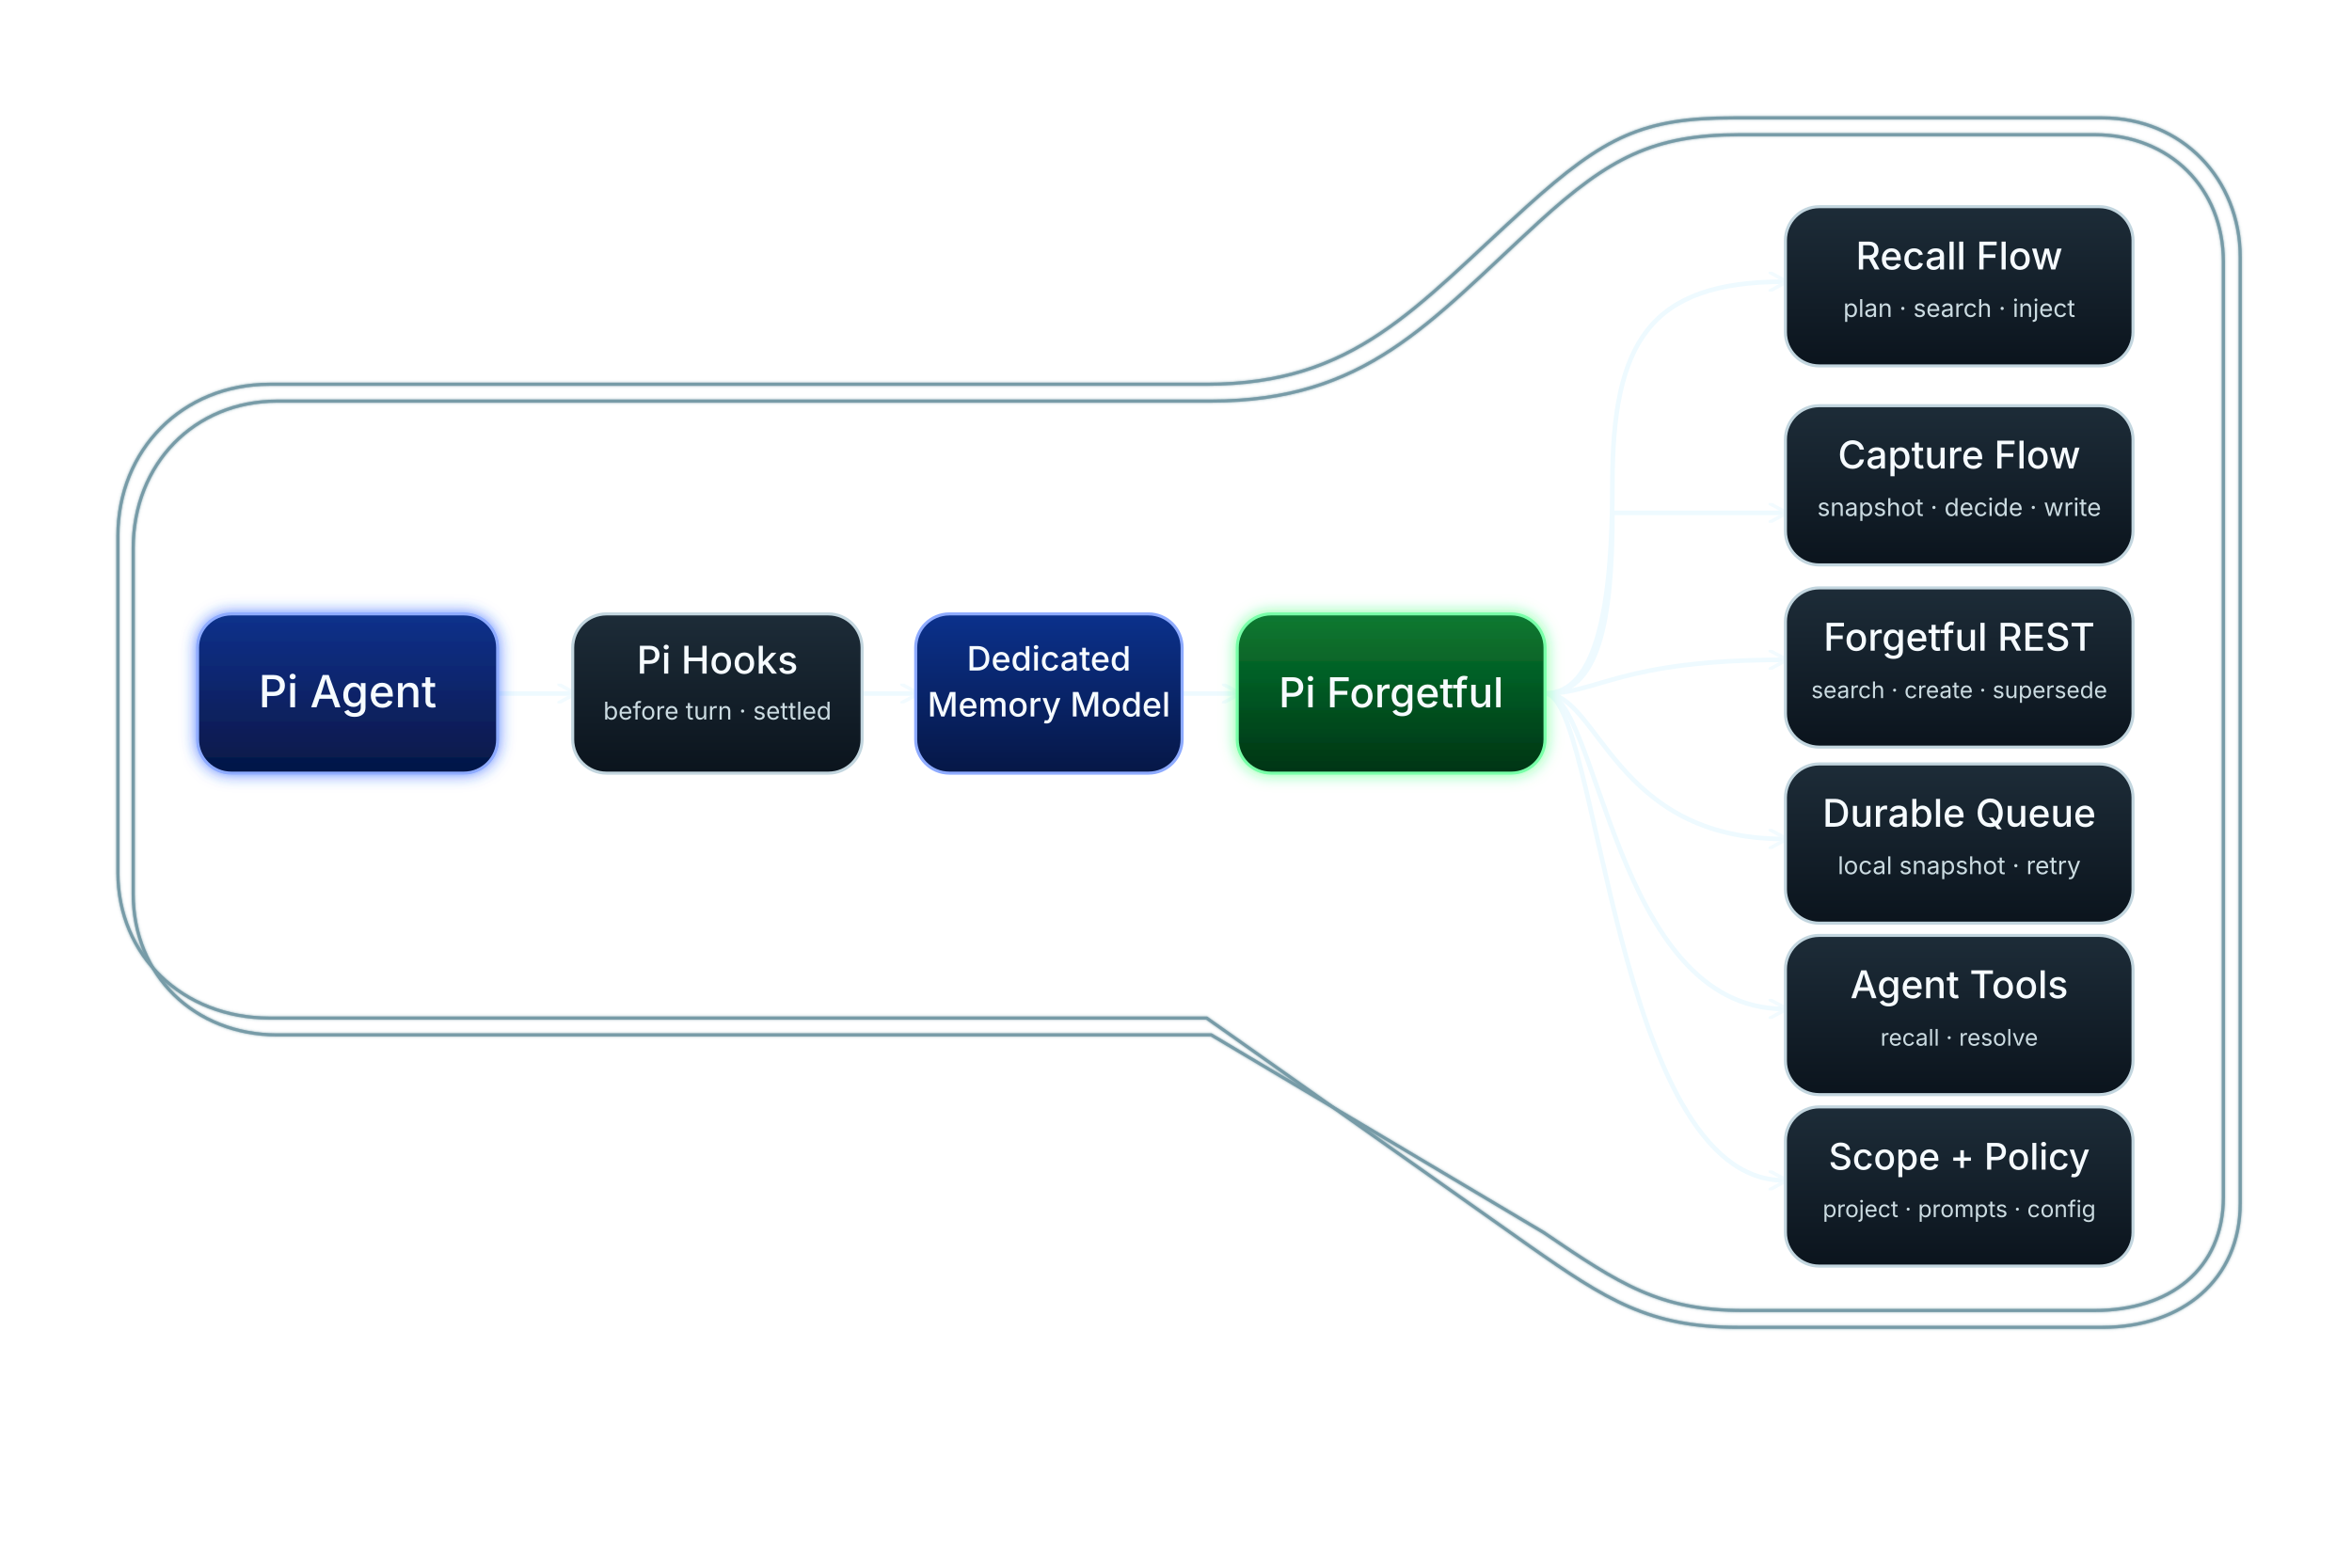
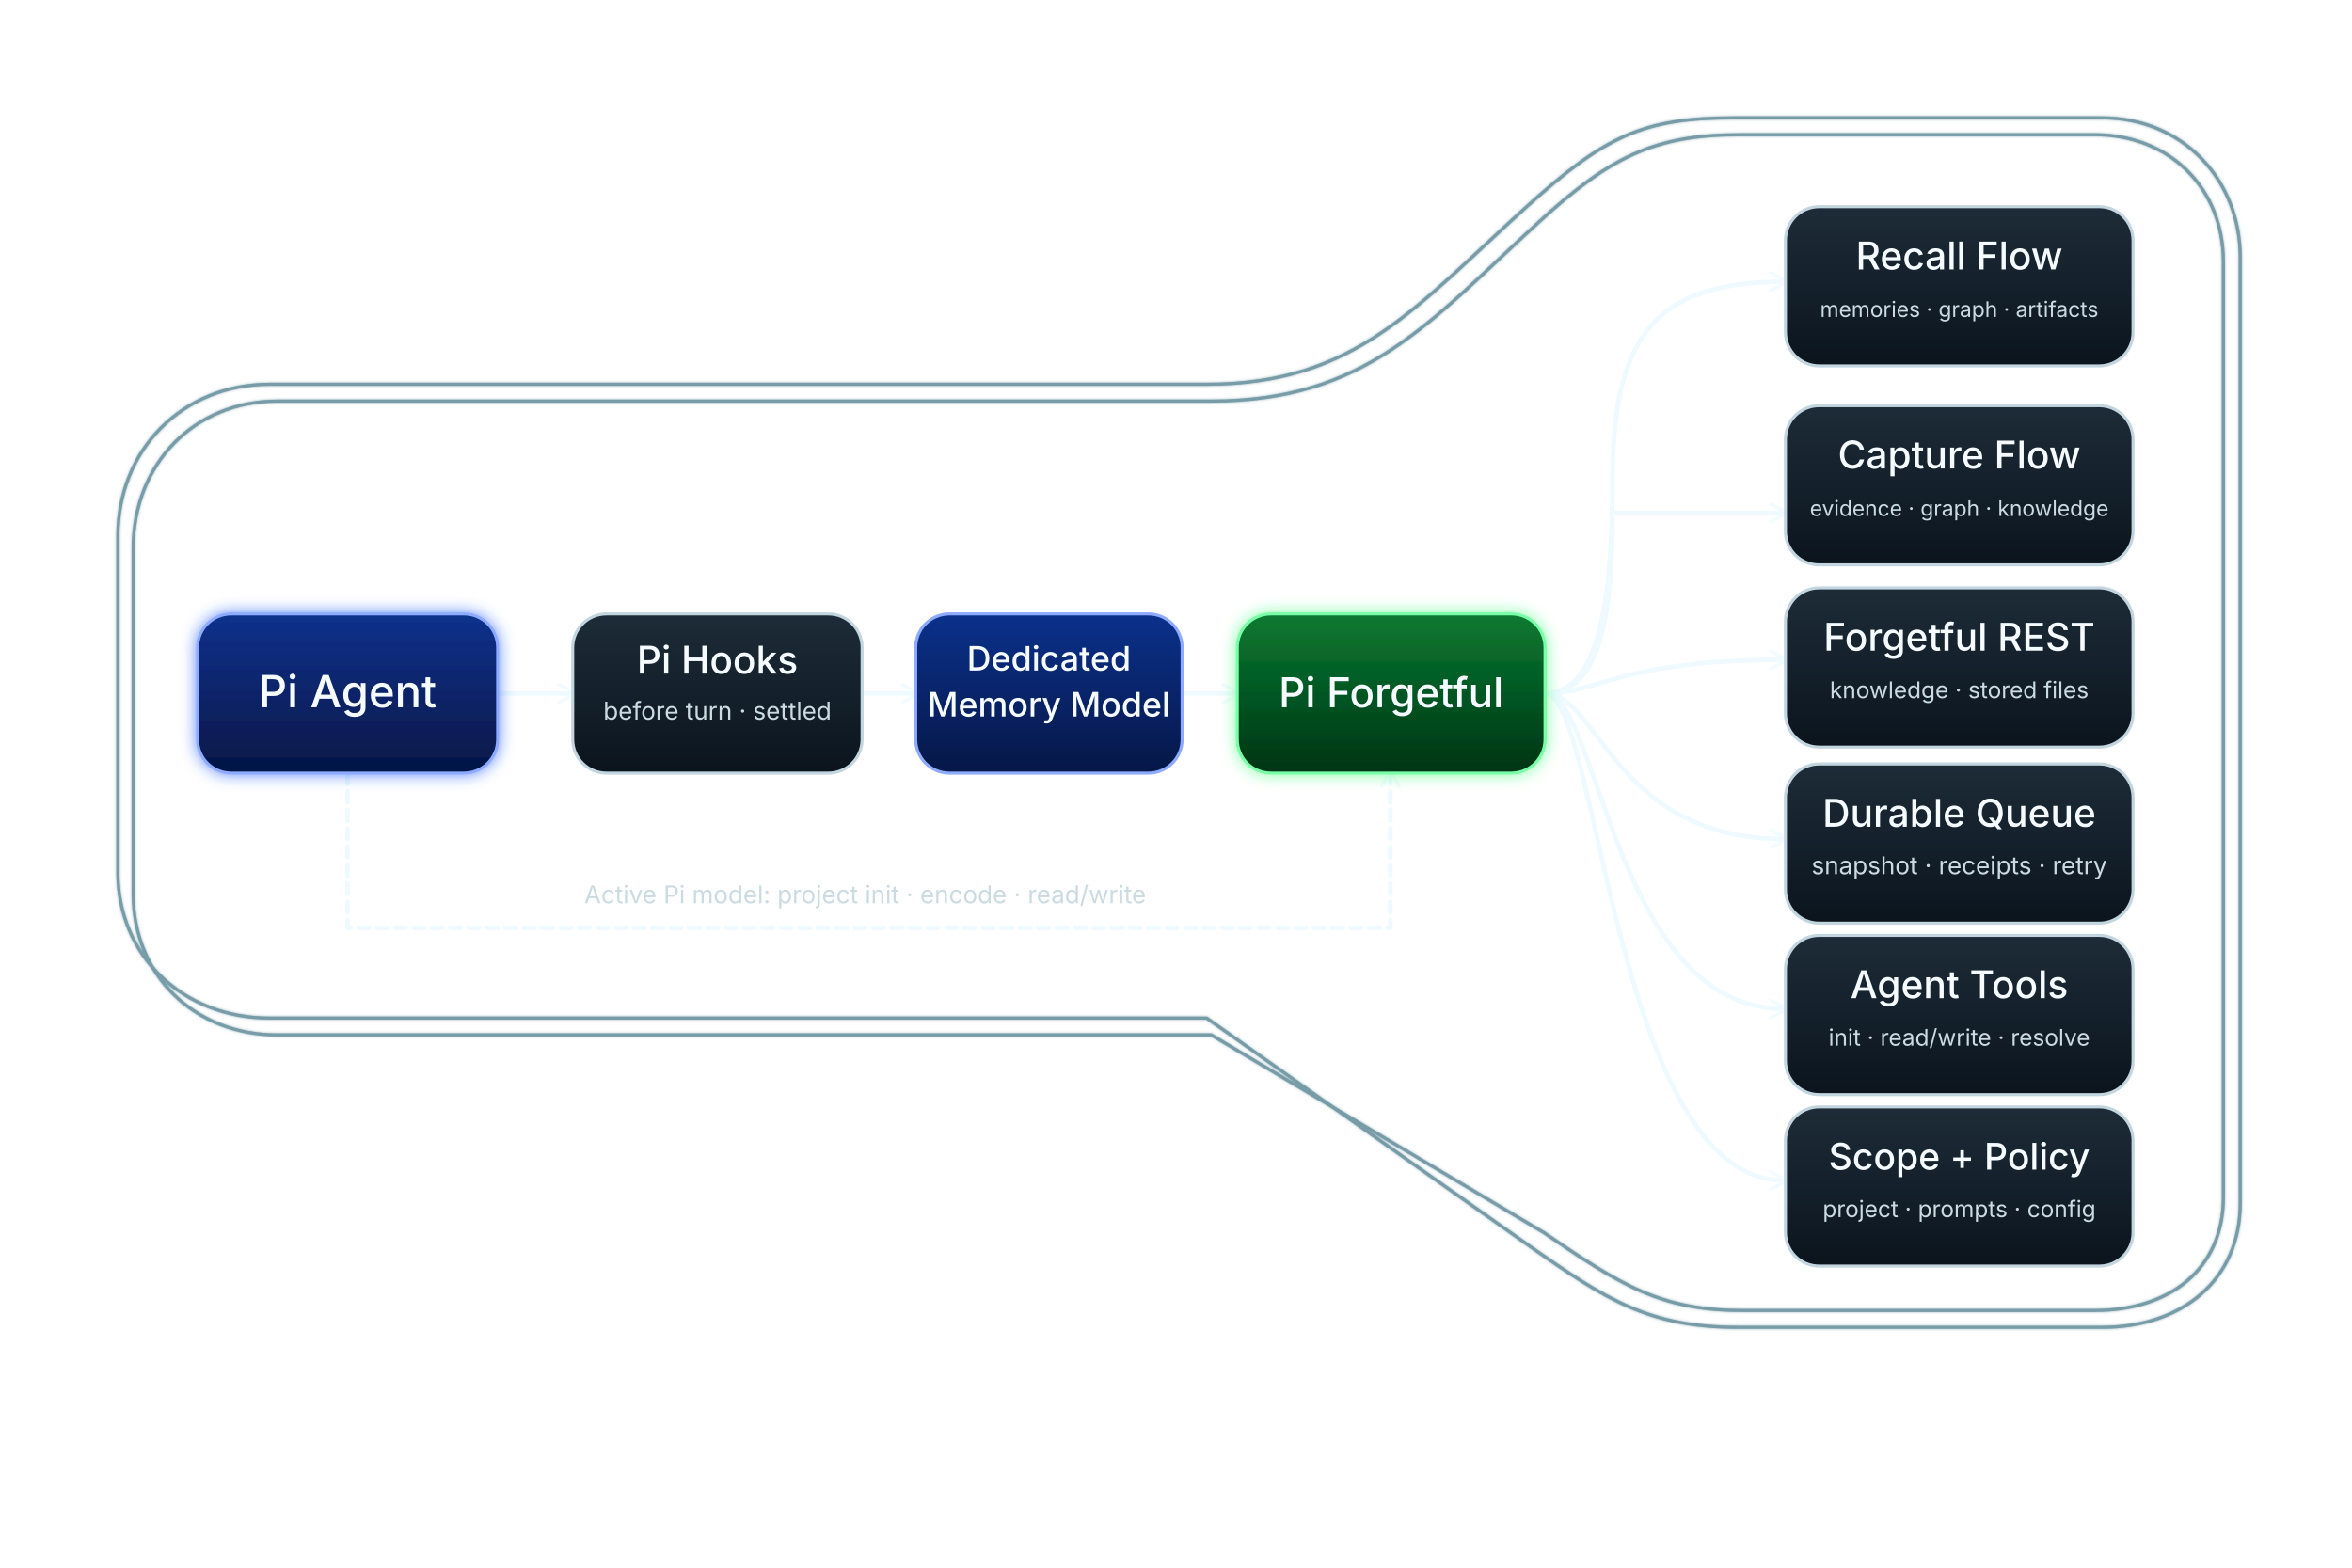
<svg xmlns="http://www.w3.org/2000/svg" width="1536" height="1024" viewBox="0 0 1536 1024" role="img" aria-labelledby="title description">
  <defs>
    <linearGradient id="piBox" x1="0" y1="0" x2="0" y2="1">
      <stop offset="0" stop-color="#0b318c" />
      <stop offset="1" stop-color="#061746" />
    </linearGradient>
    <linearGradient id="darkBox" x1="0" y1="0" x2="0" y2="1">
      <stop offset="0" stop-color="#1d2c38" />
      <stop offset="1" stop-color="#0b141d" />
    </linearGradient>
    <linearGradient id="greenBox" x1="0" y1="0" x2="0" y2="1">
      <stop offset="0" stop-color="#087a31" />
      <stop offset="1" stop-color="#033414" />
    </linearGradient>
    <filter id="blueGlow" x="-50%" y="-70%" width="200%" height="240%">
      <feDropShadow dx="0" dy="0" stdDeviation="5" flood-color="#245dff" flood-opacity="0.72" />
    </filter>
    <filter id="greenGlow" x="-50%" y="-70%" width="200%" height="240%">
      <feDropShadow dx="0" dy="0" stdDeviation="5" flood-color="#1cff5e" flood-opacity="0.56" />
    </filter>
    <filter id="lineGlow" x="-20%" y="-20%" width="140%" height="140%">
      <feGaussianBlur stdDeviation="1" result="blur" />
      <feMerge>
        <feMergeNode in="blur" />
        <feMergeNode in="SourceGraphic" />
      </feMerge>
    </filter>
    <marker id="arrow" markerWidth="13" markerHeight="13" refX="10" refY="6.5" orient="auto" markerUnits="userSpaceOnUse">
      <path d="M 0 0 L 12 6.5 L 0 13" fill="none" stroke="#f2fbff" stroke-width="2.3" stroke-linecap="round" stroke-linejoin="round" />
    </marker>
  </defs>
  <g fill="none" stroke="#2b6476" stroke-width="2" opacity="0.64" filter="url(#lineGlow)">
    <path d="M 77 570 V 350 C 77 294 119 251 176 251 H 788 C 885 251 924 201 997 135 C 1048 89 1073 77 1132 77 H 1373 C 1425 77 1463 117 1463 168 V 786 C 1463 836 1425 867 1373 867 H 1135 C 1077 867 1049 849 999 814 L 788 665 H 176 C 119 665 77 624 77 570 Z" />
    <path d="M 87 584 V 358 C 87 303 127 262 181 262 H 791 C 892 262 933 211 1005 145 C 1051 103 1080 88 1136 88 H 1368 C 1417 88 1452 123 1452 171 V 782 C 1452 829 1417 856 1368 856 H 1138 C 1084 856 1058 839 1008 805 L 791 676 H 181 C 127 676 87 637 87 584 Z" />
  </g>
  <g fill="none" stroke="#eefaff" stroke-width="3" stroke-linecap="round" stroke-linejoin="round" marker-end="url(#arrow)">
    <path d="M 325 453 H 374" />
    <path d="M 563 453 H 598" />
    <path d="M 772 453 H 808" />
+     <path d="M 227 505 V 606 H 908 V 505" stroke-dasharray="7 5" />
    <path d="M 1009 453 C 1043 453 1053 395 1053 316 C 1053 224 1077 184 1165 184" />
    <path d="M 1009 453 C 1044 453 1053 406 1053 335 H 1165" />
    <path d="M 1009 453 C 1044 453 1058 431 1165 431" />
    <path d="M 1009 453 C 1044 453 1054 548 1165 548" />
    <path d="M 1009 453 C 1044 453 1054 659 1165 659" />
    <path d="M 1009 453 C 1044 453 1054 771 1165 771" />
  </g>
  <g font-family="Inter, ui-sans-serif, system-ui, -apple-system, BlinkMacSystemFont, 'Segoe UI', sans-serif" text-anchor="middle" fill="#f6fbff">
+     <text x="565" y="590" font-size="16" fill="#cbdbe1">
+       Active Pi model: project init · encode · read/write
+     </text>
    <g filter="url(#blueGlow)">
      <rect x="129" y="401" width="196" height="104" rx="22" fill="url(#piBox)" stroke="#8eabff" stroke-width="2" />
      <text x="227" y="462" font-size="29" font-weight="500">Pi Agent</text>
    </g>
    <g>
      <rect x="374" y="401" width="189" height="104" rx="22" fill="url(#darkBox)" stroke="#c3d6df" stroke-width="2" />
      <text x="468.5" y="440" font-size="25" font-weight="500">Pi Hooks</text>
      <text x="468.5" y="470" font-size="16" fill="#cbdbe1">before turn · settled</text>
    </g>
    <g>
      <rect x="598" y="401" width="174" height="104" rx="22" fill="url(#piBox)" stroke="#8eabff" stroke-width="2" />
      <text x="685" y="438" font-size="22" font-weight="500">Dedicated</text>
      <text x="685" y="468" font-size="22" font-weight="500">Memory Model</text>
    </g>
    <g filter="url(#greenGlow)">
      <rect x="808" y="401" width="201" height="104" rx="22" fill="url(#greenBox)" stroke="#78ffa8" stroke-width="2" />
      <text x="908.5" y="462" font-size="27" font-weight="500">Pi Forgetful</text>
    </g>
    <g>
      <rect x="1166" y="135" width="227" height="104" rx="22" fill="url(#darkBox)" stroke="#c3d6df" stroke-width="2" />
      <text x="1279.5" y="176" font-size="25" font-weight="500">Recall Flow</text>
-       <text x="1279.5" y="207" font-size="16" fill="#cbdbe1">plan · search · inject</text>
+       <text x="1279.5" y="207" font-size="14" fill="#cbdbe1">
+         memories · graph · artifacts
+       </text>
    </g>
    <g>
      <rect x="1166" y="265" width="227" height="104" rx="22" fill="url(#darkBox)" stroke="#c3d6df" stroke-width="2" />
      <text x="1279.5" y="306" font-size="25" font-weight="500">Capture Flow</text>
-       <text x="1279.5" y="337" font-size="16" fill="#cbdbe1">snapshot · decide · write</text>
+       <text x="1279.5" y="337" font-size="14" fill="#cbdbe1">
+         evidence · graph · knowledge
+       </text>
    </g>
    <g>
      <rect x="1166" y="384" width="227" height="104" rx="22" fill="url(#darkBox)" stroke="#c3d6df" stroke-width="2" />
      <text x="1279.5" y="425" font-size="25" font-weight="500">Forgetful REST</text>
-       <text x="1279.5" y="456" font-size="15" fill="#cbdbe1">search · create · supersede</text>
+       <text x="1279.5" y="456" font-size="15" fill="#cbdbe1">
+         knowledge · stored files
+       </text>
    </g>
    <g>
      <rect x="1166" y="499" width="227" height="104" rx="22" fill="url(#darkBox)" stroke="#c3d6df" stroke-width="2" />
      <text x="1279.5" y="540" font-size="25" font-weight="500">Durable Queue</text>
-       <text x="1279.5" y="571" font-size="16" fill="#cbdbe1">local snapshot · retry</text>
+       <text x="1279.5" y="571" font-size="16" fill="#cbdbe1">
+         snapshot · receipts · retry
+       </text>
    </g>
    <g>
      <rect x="1166" y="611" width="227" height="104" rx="22" fill="url(#darkBox)" stroke="#c3d6df" stroke-width="2" />
      <text x="1279.5" y="652" font-size="25" font-weight="500">Agent Tools</text>
-       <text x="1279.5" y="683" font-size="15" fill="#cbdbe1">recall · resolve</text>
+       <text x="1279.5" y="683" font-size="15" fill="#cbdbe1">
+         init · read/write · resolve
+       </text>
    </g>
    <g>
      <rect x="1166" y="723" width="227" height="104" rx="22" fill="url(#darkBox)" stroke="#c3d6df" stroke-width="2" />
      <text x="1279.5" y="764" font-size="24" font-weight="500">Scope + Policy</text>
      <text x="1279.5" y="795" font-size="15" fill="#cbdbe1">project · prompts · config</text>
    </g>
  </g>
</svg>
